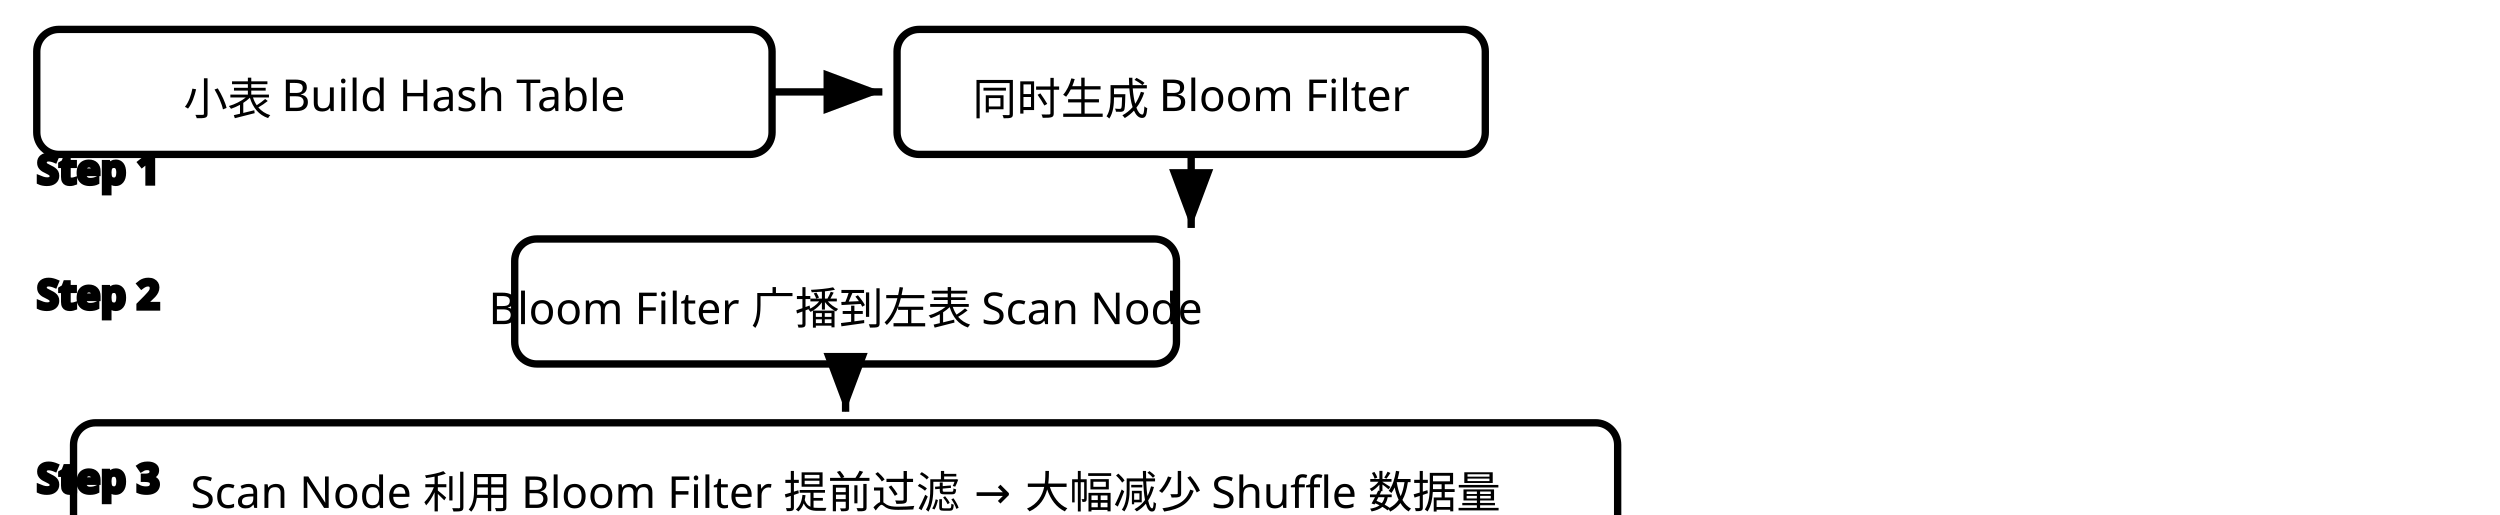
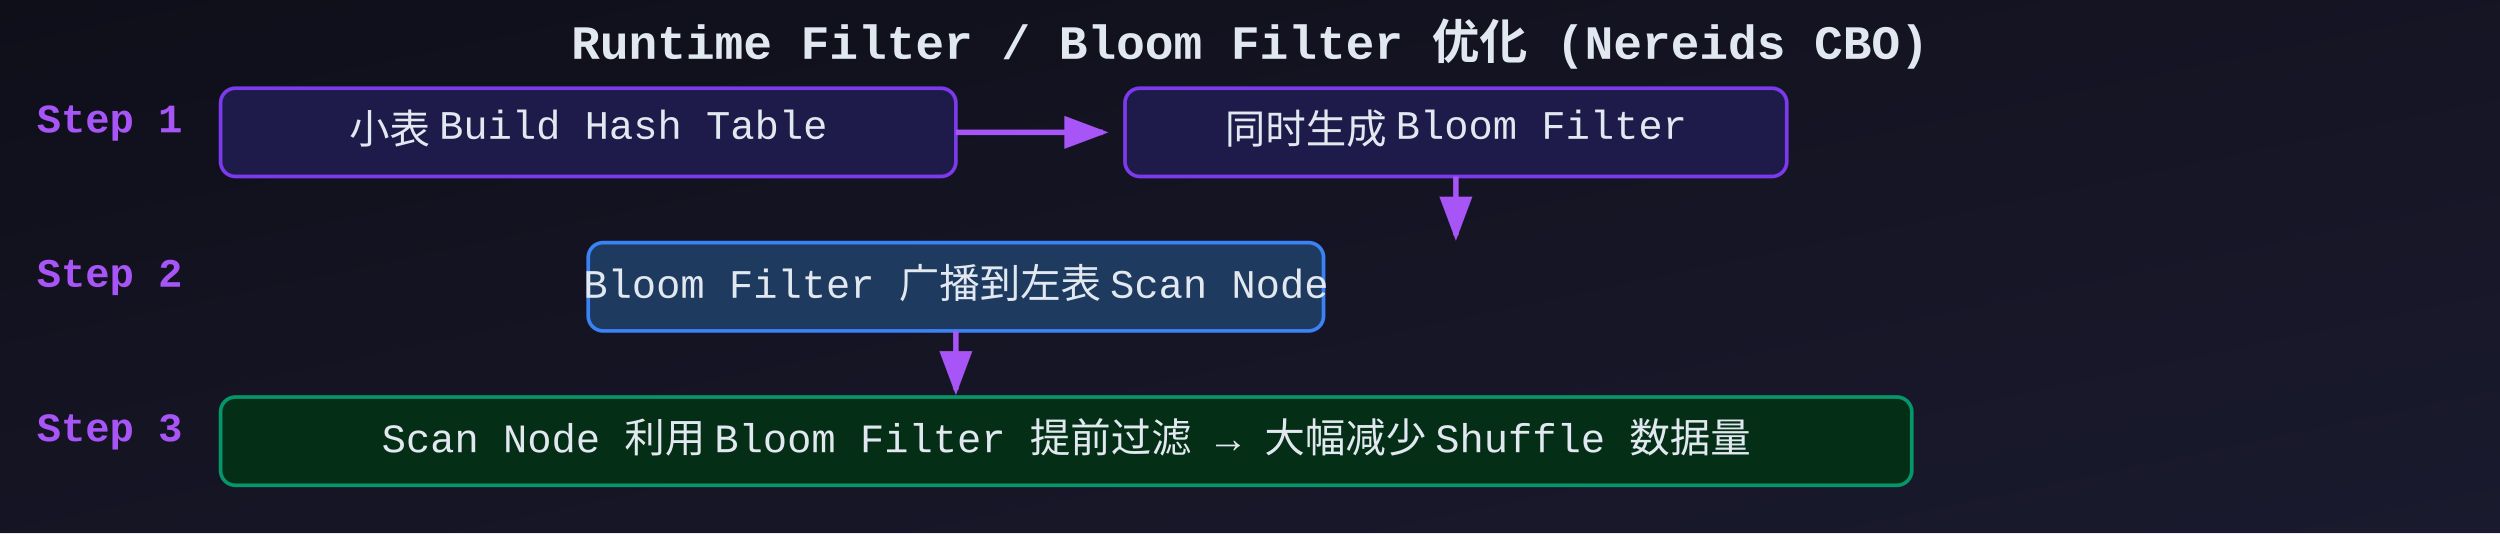
- <svg xmlns="http://www.w3.org/2000/svg" viewBox="0 0 680 140" style="max-width:100%">
+ <svg xmlns="http://www.w3.org/2000/svg" viewBox="0 0 680 145" width="680" height="145">
+   <style>
+     text { font-family: 'SF Mono', 'Fira Code', 'Cascadia Code', 'Courier New', 'Microsoft YaHei', 'SimHei', monospace; }
+   </style>
  <defs>
-     <marker id="arrow-rf" markerWidth="8" markerHeight="6" refX="8" refY="3" orient="auto">
-       <path d="M0,0 L8,3 L0,6 Z" fill="currentColor" />
+     <linearGradient id="bg-grad" x1="0%" y1="0%" x2="100%" y2="100%">
+       <stop offset="0%" stop-color="#0f0f1a" />
+       <stop offset="100%" stop-color="#1a1a2e" />
+     </linearGradient>
+     <marker id="arrow-purple" markerWidth="8" markerHeight="6" refX="7" refY="3" orient="auto">
+       <polygon points="0 0, 8 3, 0 6" fill="#a855f7" />
    </marker>
  </defs>
-   <rect x="10" y="8" width="200" height="34" rx="6" fill="transparent" stroke="currentColor" stroke-width="2" />
-   <text x="110" y="27" font-family="sans-serif" font-size="12" fill="currentColor" text-anchor="middle" dominant-baseline="middle">小表 Build Hash Table</text>
-   <line x1="210" y1="25" x2="240" y2="25" stroke="currentColor" stroke-width="2" marker-end="url(#arrow-rf)" />
-   <rect x="244" y="8" width="160" height="34" rx="6" fill="transparent" stroke="currentColor" stroke-width="2" />
-   <text x="324" y="27" font-family="sans-serif" font-size="12" fill="currentColor" text-anchor="middle" dominant-baseline="middle">同时生成 Bloom Filter</text>
-   <text x="10" y="50" font-family="sans-serif" font-size="11" fill="currentColor" stroke="currentColor" font-weight="bold">Step 1</text>
-   <line x1="324" y1="42" x2="324" y2="62" stroke="currentColor" stroke-width="2" marker-end="url(#arrow-rf)" />
-   <rect x="140" y="65" width="180" height="34" rx="6" fill="transparent" stroke="currentColor" stroke-width="2" />
-   <text x="230" y="84" font-family="sans-serif" font-size="12" fill="currentColor" text-anchor="middle" dominant-baseline="middle">Bloom Filter 广播到左表 Scan Node</text>
-   <text x="10" y="84" font-family="sans-serif" font-size="11" fill="currentColor" stroke="currentColor" font-weight="bold">Step 2</text>
-   <line x1="230" y1="99" x2="230" y2="112" stroke="currentColor" stroke-width="2" marker-end="url(#arrow-rf)" />
-   <rect x="20" y="115" width="420" height="34" rx="6" fill="transparent" stroke="currentColor" stroke-width="2" />
-   <text x="230" y="134" font-family="sans-serif" font-size="12" fill="currentColor" text-anchor="middle" dominant-baseline="middle">Scan Node 利用 Bloom Filter 提前过滤 → 大幅减少 Shuffle 数据量</text>
-   <text x="10" y="134" font-family="sans-serif" font-size="11" fill="currentColor" stroke="currentColor" font-weight="bold">Step 3</text>
+   <rect width="680" height="145" fill="url(#bg-grad)" />
+   <text x="340" y="16" font-size="13" font-weight="bold" fill="#e2e8f0" text-anchor="middle">Runtime Filter / Bloom Filter 优化 (Nereids CBO)</text>
+   <text x="10" y="36" font-size="11" font-weight="bold" fill="#a855f7">Step 1</text>
+   <rect x="60" y="24" width="200" height="24" rx="4" fill="#1e1b4b" stroke="#7c3aed" stroke-width="1" />
+   <text x="160" y="39" font-size="11" fill="#e2e8f0" text-anchor="middle">小表 Build Hash Table</text>
+   <line x1="260" y1="36" x2="300" y2="36" stroke="#a855f7" stroke-width="1.5" marker-end="url(#arrow-purple)" />
+   <rect x="306" y="24" width="180" height="24" rx="4" fill="#1e1b4b" stroke="#7c3aed" stroke-width="1" />
+   <text x="396" y="39" font-size="11" fill="#e2e8f0" text-anchor="middle">同时生成 Bloom Filter</text>
+   <line x1="396" y1="48" x2="396" y2="64" stroke="#a855f7" stroke-width="1.5" marker-end="url(#arrow-purple)" />
+   <text x="10" y="78" font-size="11" font-weight="bold" fill="#a855f7">Step 2</text>
+   <rect x="160" y="66" width="200" height="24" rx="4" fill="#1e3a5f" stroke="#3b82f6" stroke-width="1" />
+   <text x="260" y="81" font-size="11" fill="#e2e8f0" text-anchor="middle">Bloom Filter 广播到左表 Scan Node</text>
+   <line x1="260" y1="90" x2="260" y2="106" stroke="#a855f7" stroke-width="1.5" marker-end="url(#arrow-purple)" />
+   <text x="10" y="120" font-size="11" font-weight="bold" fill="#a855f7">Step 3</text>
+   <rect x="60" y="108" width="460" height="24" rx="4" fill="#052e16" stroke="#059669" stroke-width="1" />
+   <text x="290" y="123" font-size="11" fill="#e2e8f0" text-anchor="middle">Scan Node 利用 Bloom Filter 提前过滤 → 大幅减少 Shuffle 数据量</text>
</svg>
